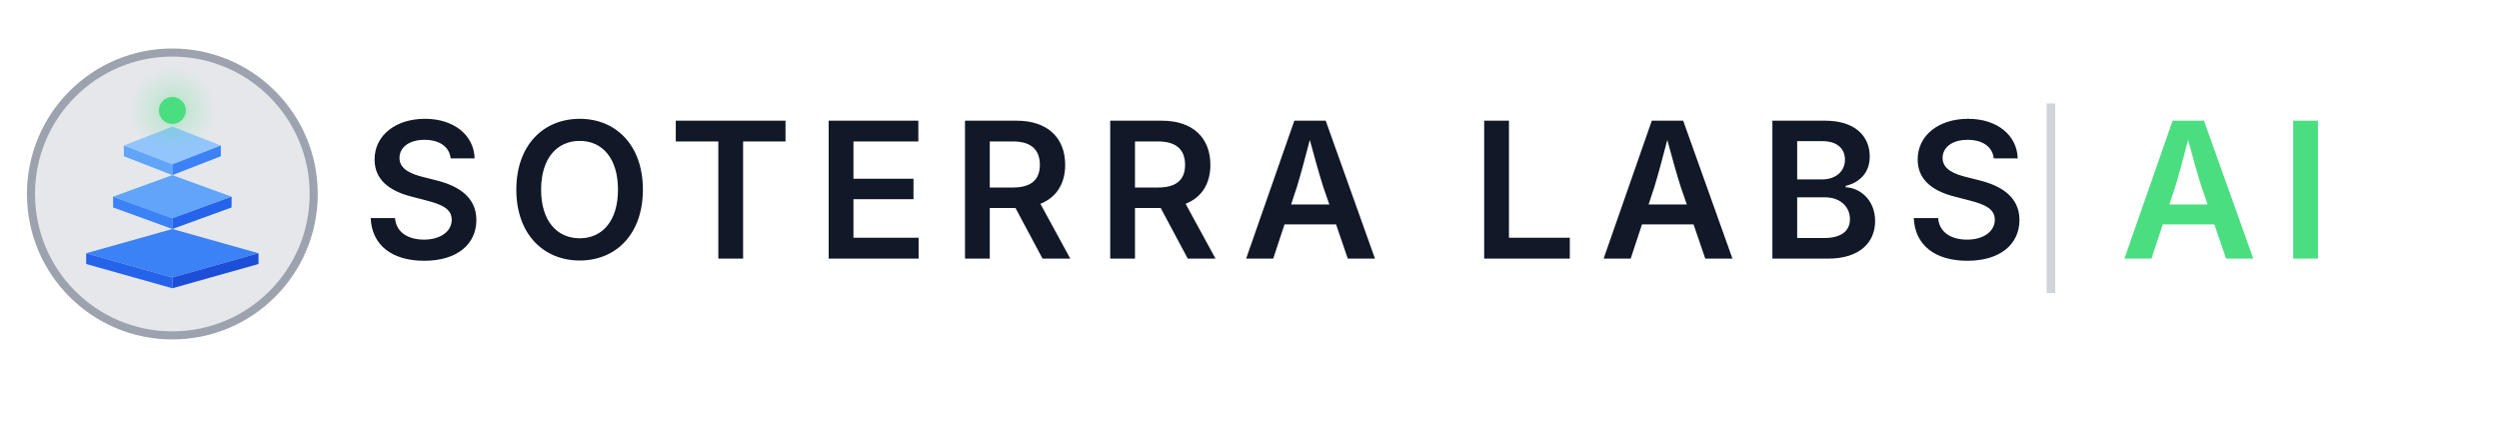
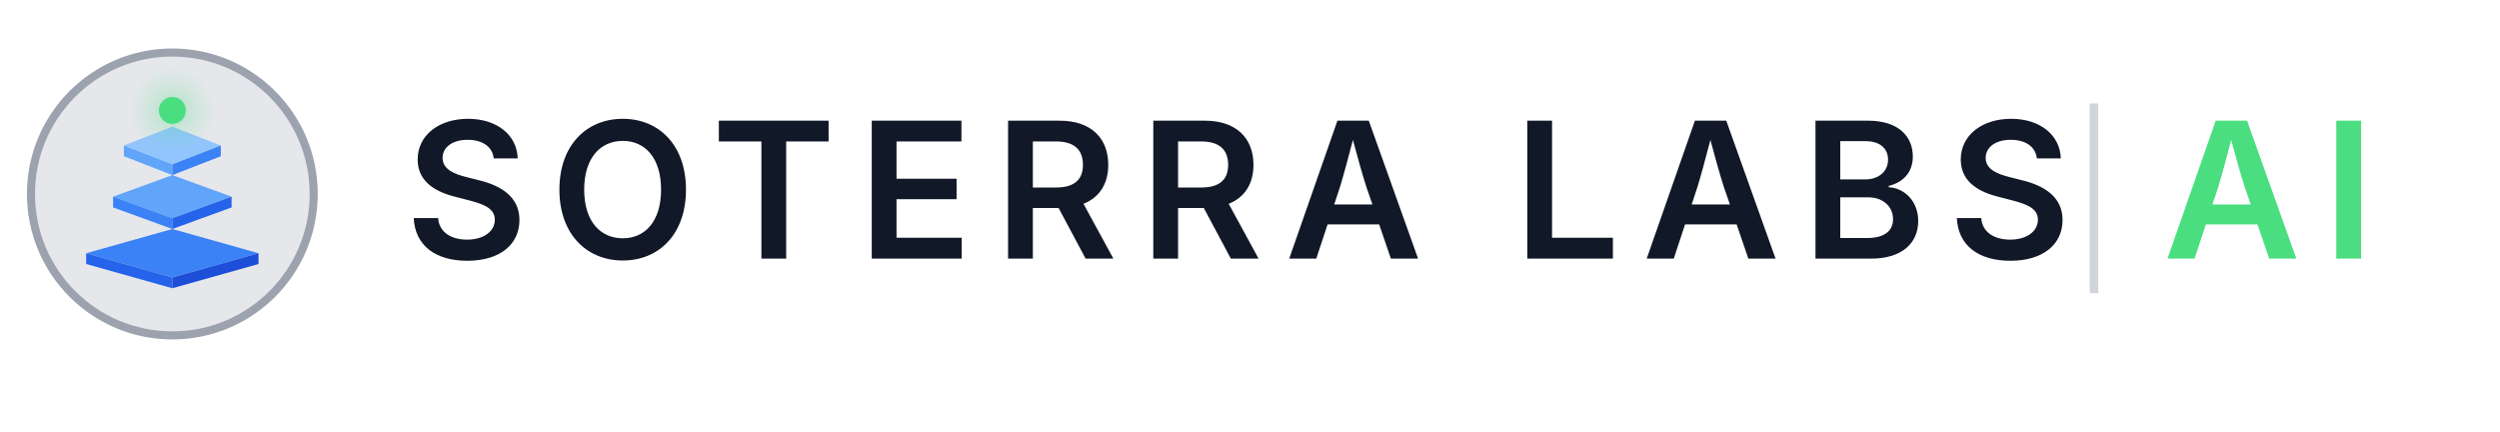
<svg xmlns="http://www.w3.org/2000/svg" viewBox="0 0 290 50" fill="none">
  <defs>
    <radialGradient id="dot-glow-lit" cx="50%" cy="50%" r="50%">
      <stop offset="0%" stop-color="#4ade80" stop-opacity="0.55" />
      <stop offset="40%" stop-color="#4ade80" stop-opacity="0.18" />
      <stop offset="100%" stop-color="#4ade80" stop-opacity="0" />
    </radialGradient>
    <clipPath id="lit-circle-clip">
      <circle cx="256" cy="256" r="210" />
    </clipPath>
  </defs>
  <svg x="0" y="2.5" width="40" height="40" viewBox="0 0 512 512">
    <g clip-path="url(#lit-circle-clip)">
      <rect x="0" y="0" width="512" height="512" fill="#e5e7eb" />
      <g transform="translate(96, 76) scale(8)">
        <polygon points="20,10 29,13.5 20,17 11,13.5" fill="#93c5fd" />
        <polygon points="11,13.5 20,17 20,19 11,15.5" fill="#60a5fa" />
        <polygon points="29,13.5 20,17 20,19 29,15.5" fill="#3b82f6" />
        <polygon points="20,19 31,23 20,27 9,23" fill="#60a5fa" />
        <polygon points="9,23 20,27 20,29 9,25" fill="#3b82f6" />
        <polygon points="31,23 20,27 20,29 31,25" fill="#2563eb" />
        <polygon points="20,29 36,33.5 20,38 4,33.5" fill="#3b82f6" />
        <polygon points="4,33.5 20,38 20,40 4,35.5" fill="#2563eb" />
        <polygon points="36,33.5 20,38 20,40 36,35.5" fill="#1d4ed8" />
        <circle cx="20" cy="7" r="8" fill="url(#dot-glow-lit)" />
        <circle cx="20" cy="7" r="2.5" fill="#4ade80" />
      </g>
    </g>
    <circle cx="256" cy="256" r="210" fill="none" stroke="#9ca3af" stroke-width="12" />
  </svg>
-   <text x="42" y="30" font-family="system-ui, -apple-system, 'Segoe UI', sans-serif" font-size="22" font-weight="600" letter-spacing="2.5" fill="#111827">SOTERRA LABS</text>
-   <line x1="238" y1="12" x2="238" y2="34" stroke="#d1d5db" stroke-width="1" />
-   <text x="246" y="30" font-family="system-ui, -apple-system, 'Segoe UI', sans-serif" font-size="22" font-weight="600" letter-spacing="2.5" fill="#4ade80">AI</text>
+   <text x="47" y="30" font-family="system-ui, -apple-system, 'Segoe UI', sans-serif" font-size="22" font-weight="600" letter-spacing="2.5" fill="#111827">SOTERRA LABS</text>
+   <line x1="243" y1="12" x2="243" y2="34" stroke="#d1d5db" stroke-width="1" />
+   <text x="251" y="30" font-family="system-ui, -apple-system, 'Segoe UI', sans-serif" font-size="22" font-weight="600" letter-spacing="2.5" fill="#4ade80">AI</text>
</svg>
